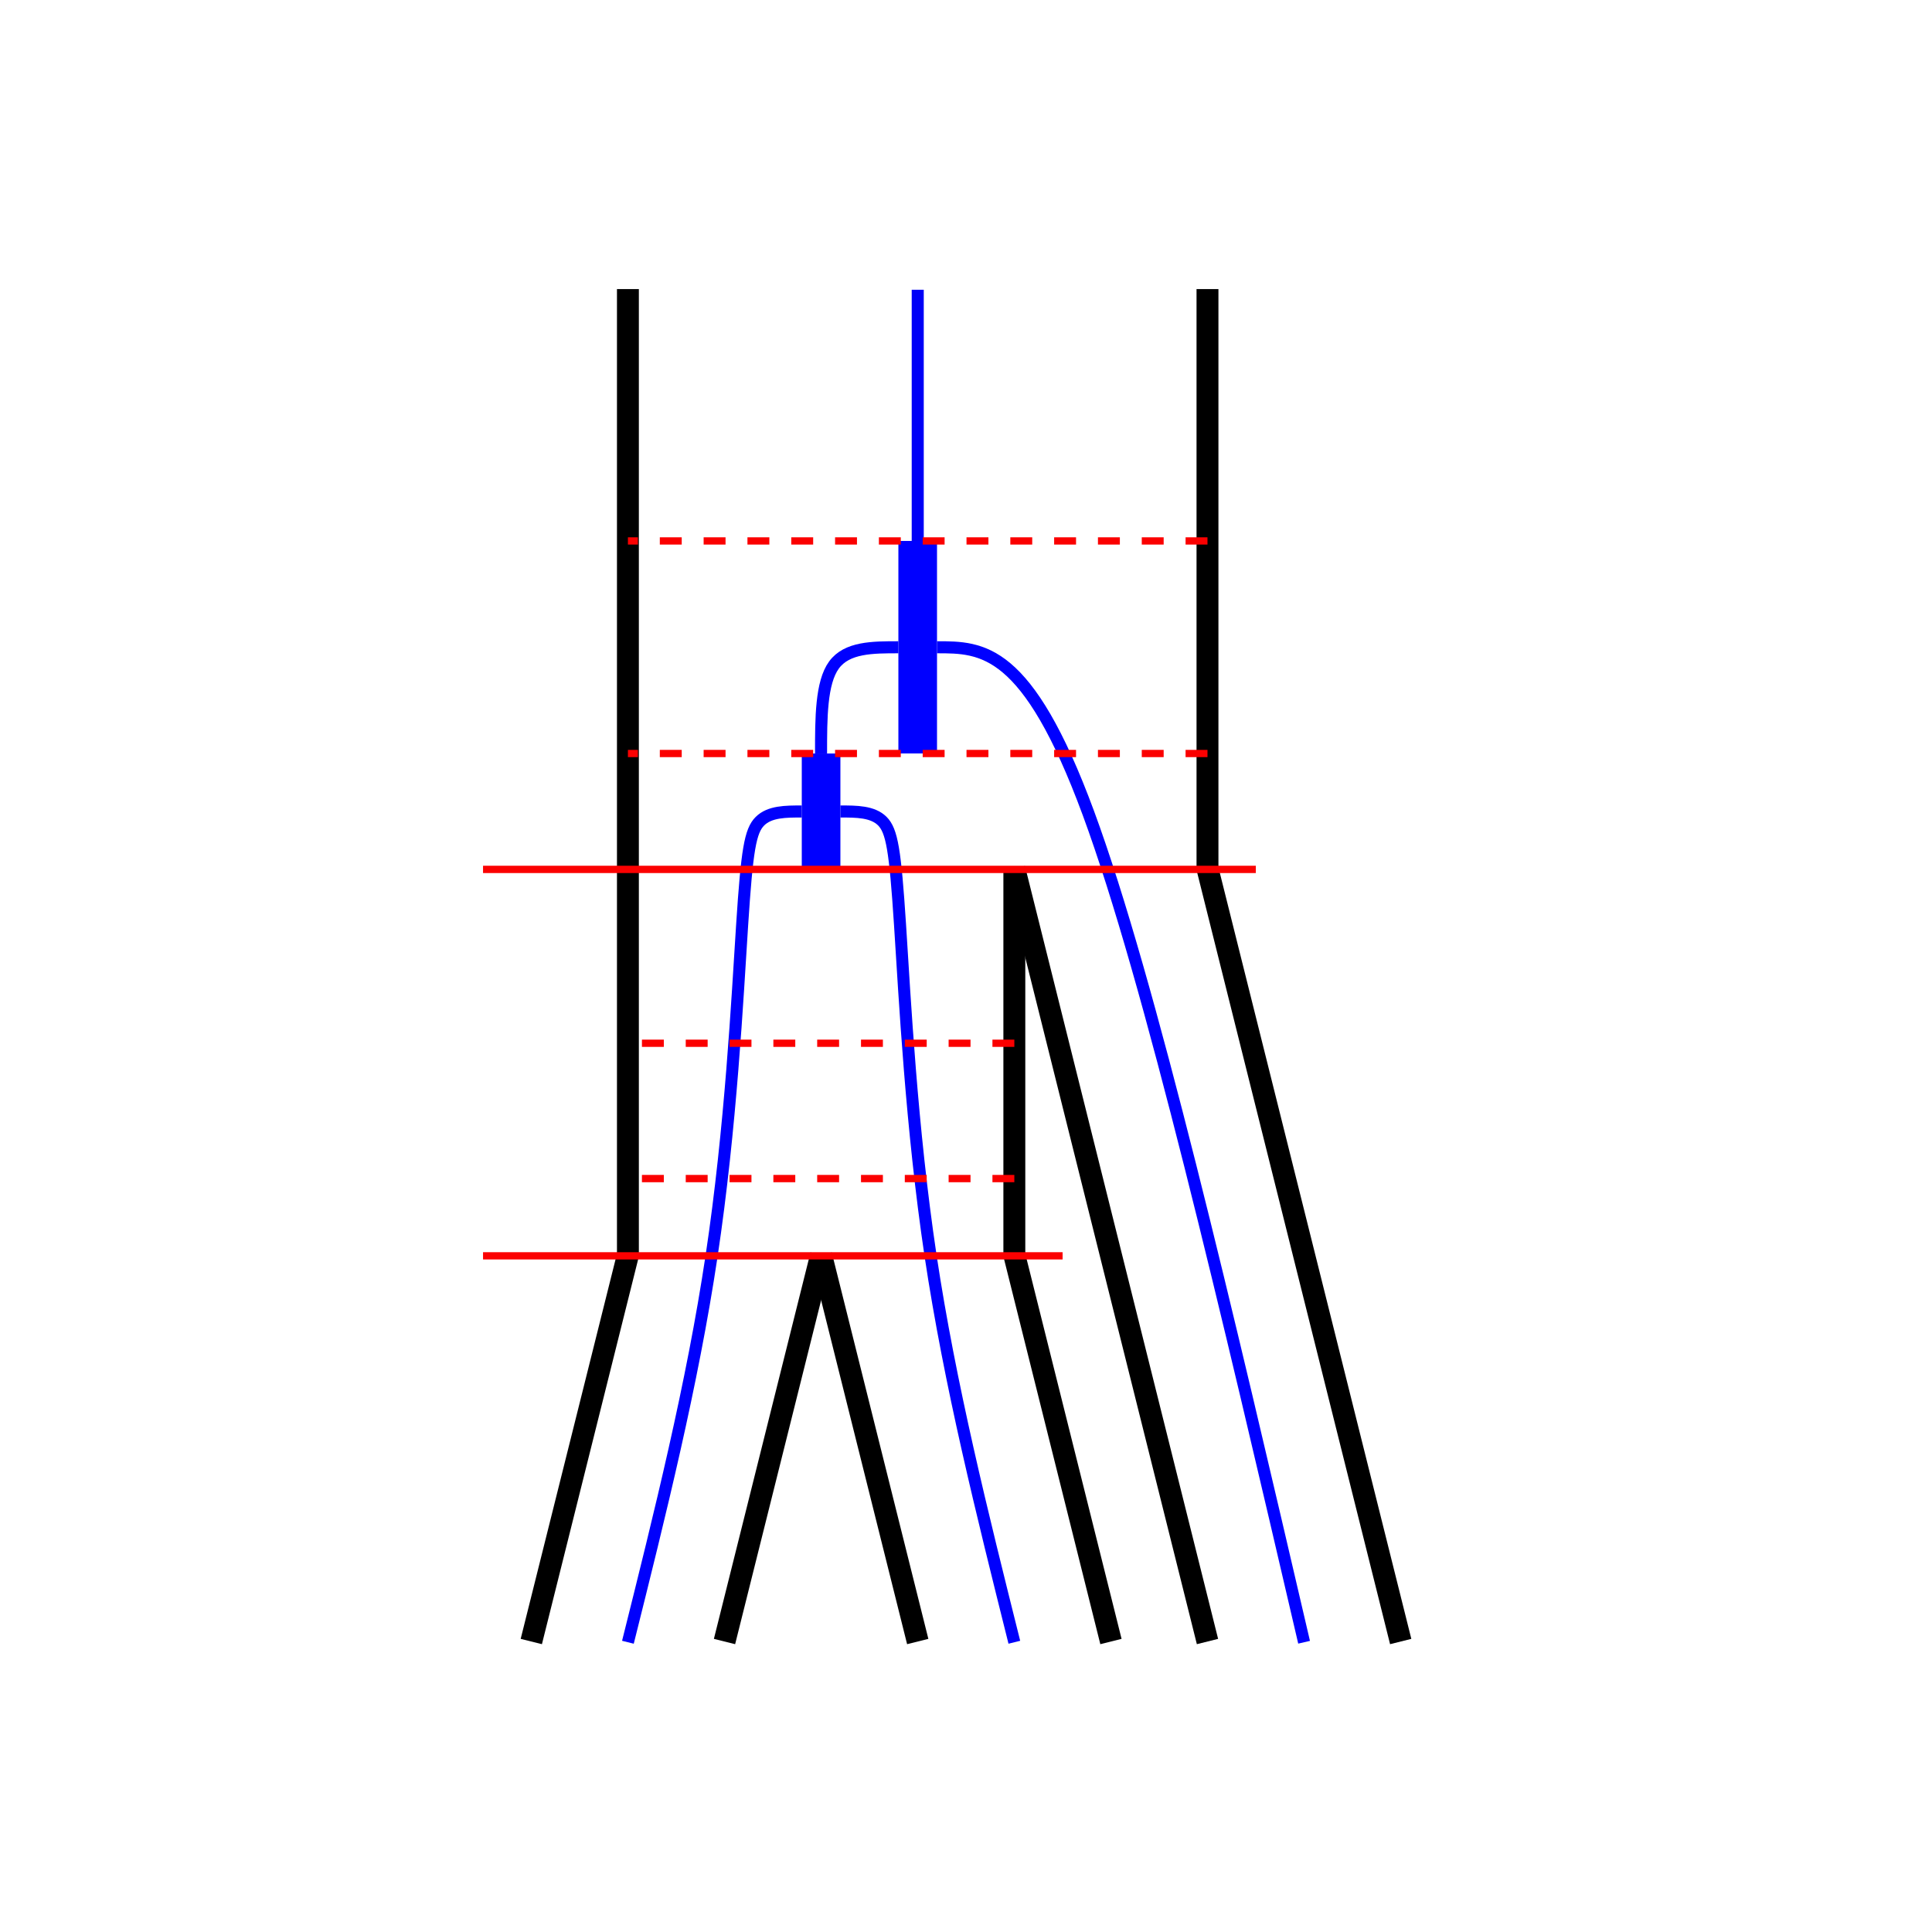
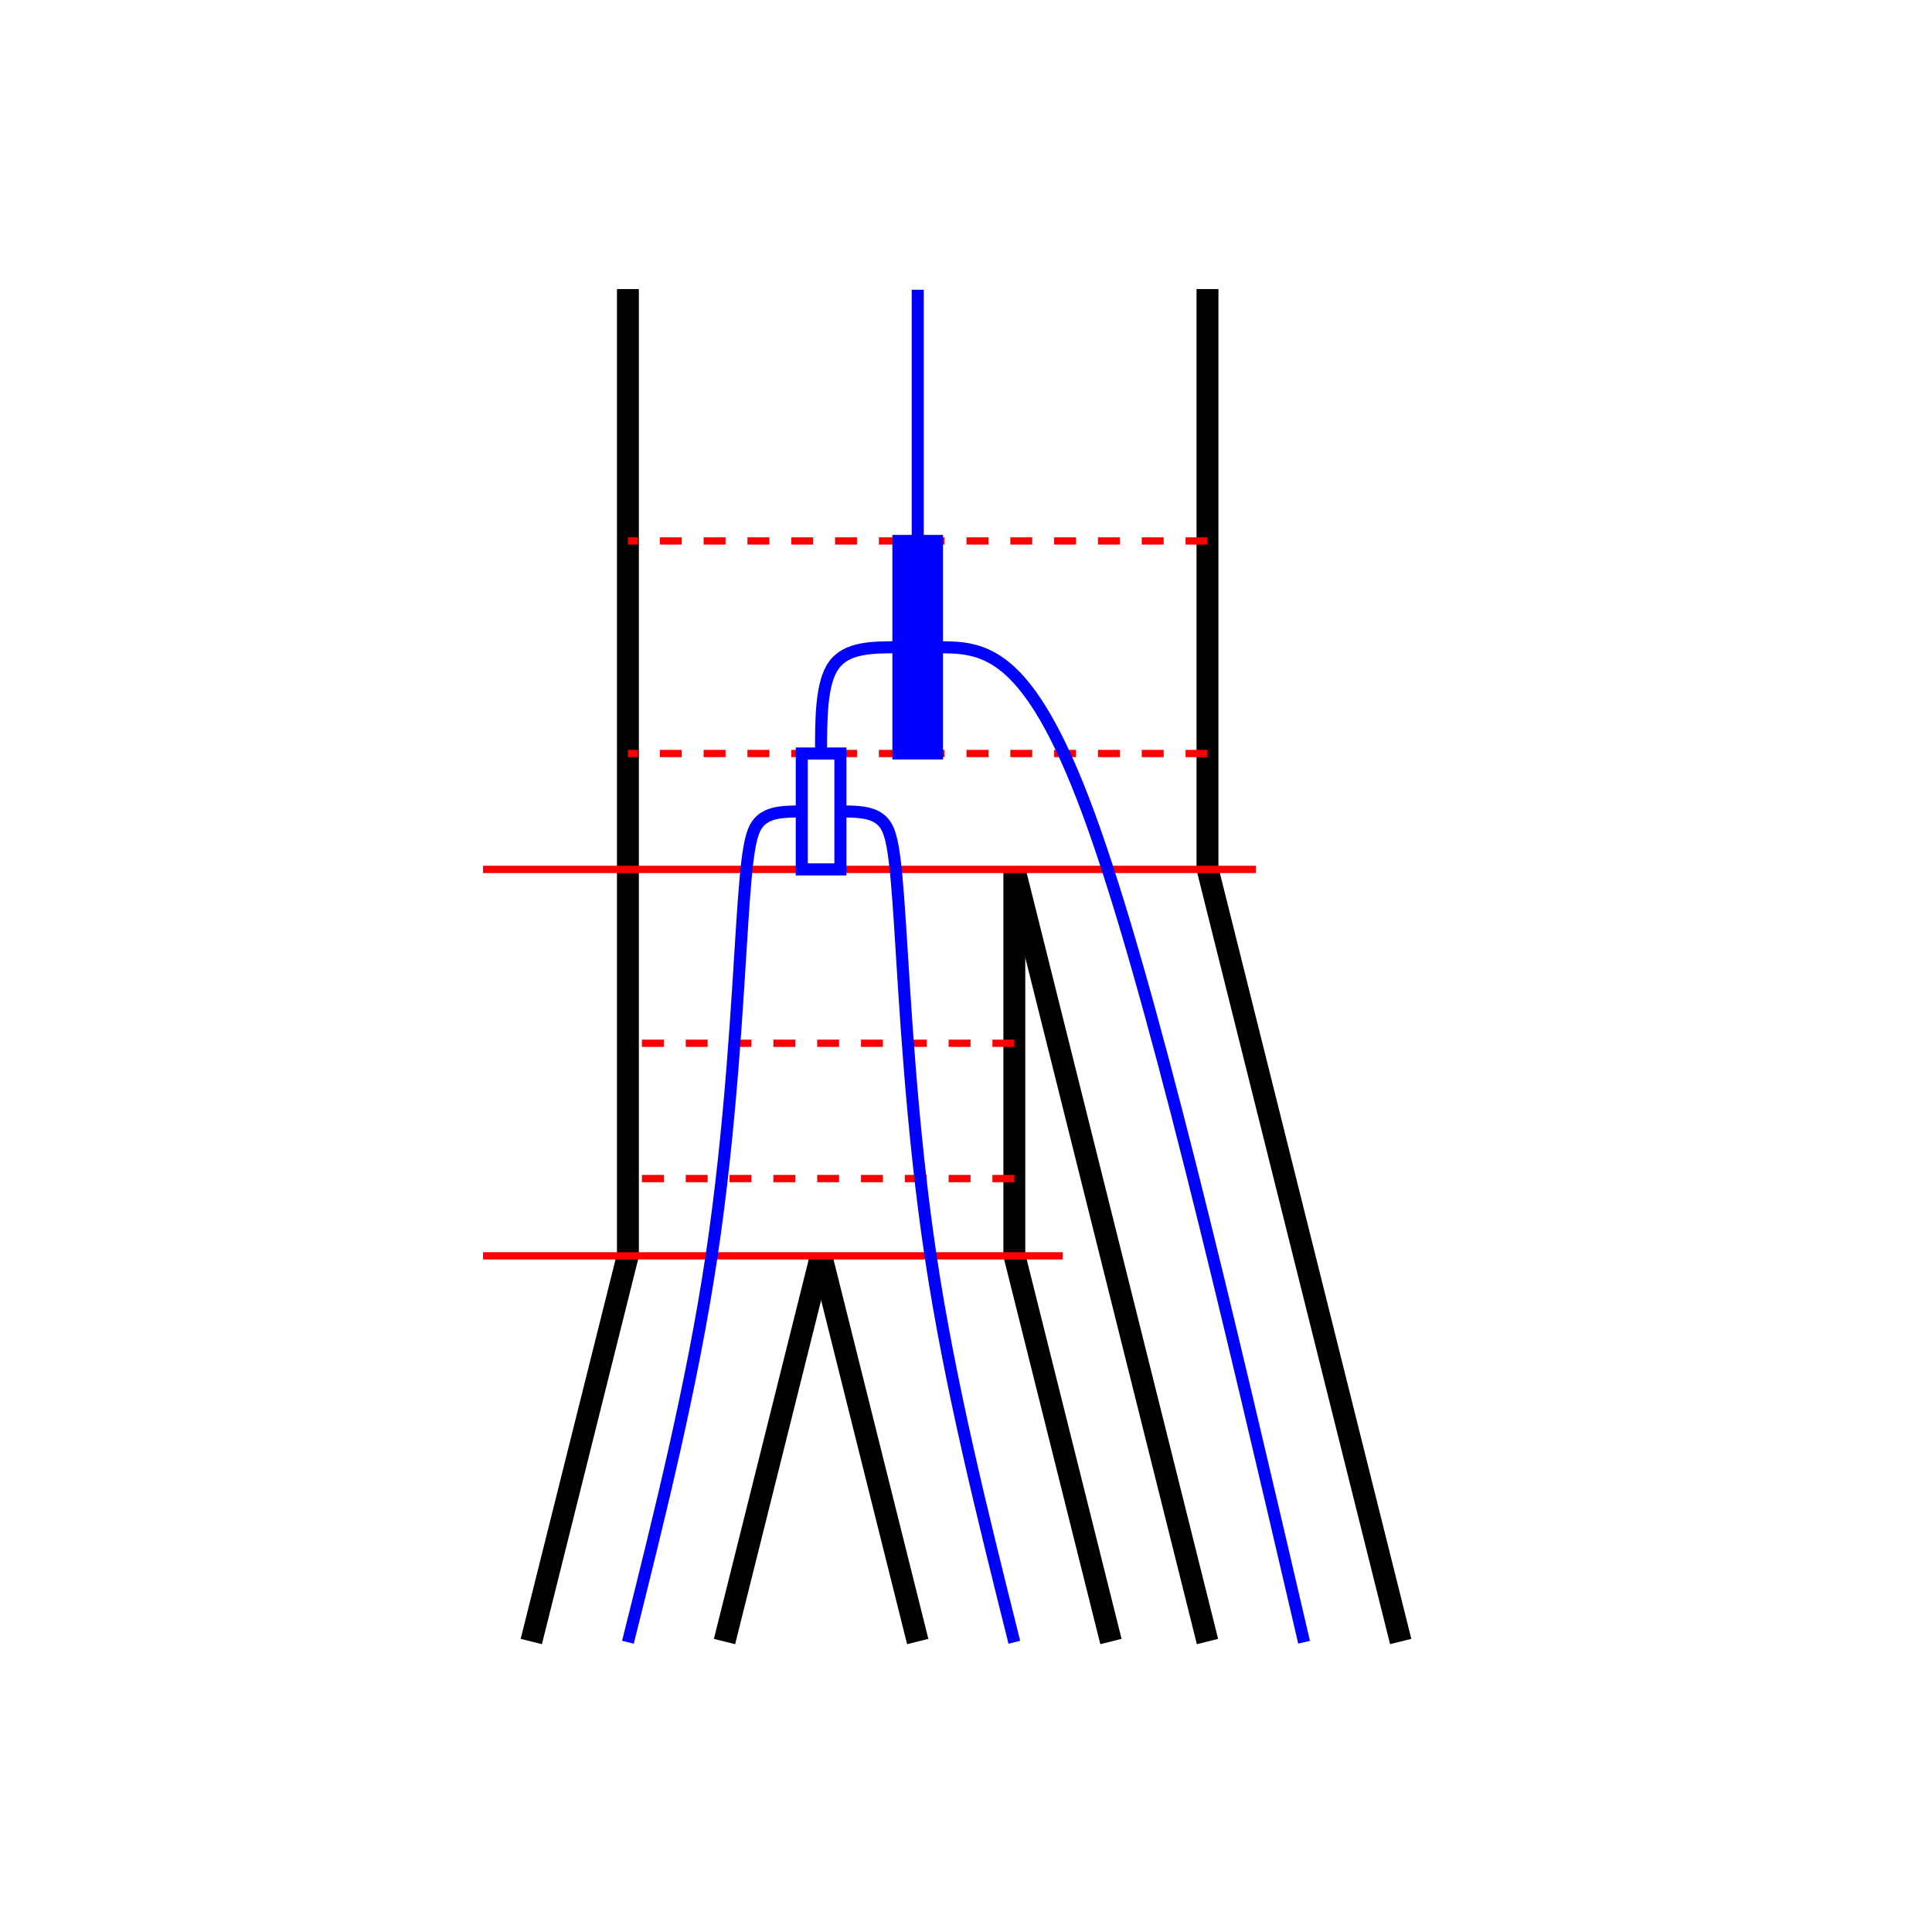
<svg xmlns="http://www.w3.org/2000/svg" width="100" height="100" viewBox="0 0 26.458 26.458" version="1.1" id="svg5">
  <defs id="defs2">
    </defs>
-   <g id="layer2" style="display:inline">
-     <rect style="fill:#0000ff;fill-opacity:1;stroke:none;stroke-width:0.056;stroke-linejoin:bevel;stroke-miterlimit:4;stroke-dasharray:0.226, 0.226;stroke-dashoffset:0;stroke-opacity:1" id="rect1405" width="0.529" height="1.587" x="10.98" y="10.319" ry="0" />
-     <rect style="fill:#0000ff;fill-opacity:1;stroke:none;stroke-width:0.076;stroke-linejoin:bevel;stroke-miterlimit:4;stroke-dasharray:0.306, 0.306;stroke-dashoffset:0;stroke-opacity:1" id="rect1806" width="0.529" height="2.91" x="12.303" y="7.408" ry="0" />
-     <path style="fill:none;stroke:#0000ff;stroke-width:0.165;stroke-linecap:butt;stroke-linejoin:miter;stroke-miterlimit:4;stroke-dasharray:none;stroke-opacity:1" d="m 12.303,8.864 c -0.353,0 -0.705,0 -0.882,0.243 -0.177,0.243 -0.177,0.728 -0.177,1.213" id="path1841" />
-     <path style="fill:none;stroke:#0000ff;stroke-width:0.165;stroke-linecap:butt;stroke-linejoin:miter;stroke-miterlimit:4;stroke-dasharray:none;stroke-opacity:1" d="m 12.832,8.864 c 0.618,0 1.235,10e-8 2.073,2.271 0.838,2.271 1.896,6.813 2.954,11.355" id="path1845" />
-     <path style="fill:none;stroke:#0000f7;stroke-width:0.165;stroke-linecap:butt;stroke-linejoin:miter;stroke-miterlimit:4;stroke-dasharray:none;stroke-opacity:1" d="m 12.568,7.408 c 0,-1.146 0,-2.293 0,-3.44" id="path2443" />
-     <path style="fill:none;stroke:#0000fc;stroke-width:0.165;stroke-linecap:butt;stroke-linejoin:miter;stroke-opacity:1;stroke-miterlimit:4;stroke-dasharray:none" d="m 8.599,22.49 c 0.441,-1.764 0.882,-3.528 1.146,-5.291 0.265,-1.764 0.353,-3.528 0.419,-4.542 0.066,-1.014 0.11,-1.279 0.243,-1.411 C 10.54,11.113 10.76,11.113 10.98,11.113" id="path3369" />
-     <path style="fill:none;stroke:#0000fc;stroke-width:0.165;stroke-linecap:butt;stroke-linejoin:miter;stroke-miterlimit:4;stroke-dasharray:none;stroke-opacity:1" d="M 13.891,22.49 C 13.45,20.726 13.009,18.962 12.744,17.198 12.48,15.434 12.391,13.67 12.325,12.656 12.259,11.642 12.215,11.377 12.083,11.245 11.95,11.113 11.73,11.113 11.509,11.113" id="path3507" />
-   </g>
  <g id="layer4" style="display:inline">
    <path style="fill:none;stroke:#000000;stroke-width:0.3;stroke-linecap:butt;stroke-linejoin:miter;stroke-miterlimit:4;stroke-dasharray:none;stroke-opacity:1" d="M 7.276,22.48 C 7.717,20.716 8.158,18.952 8.599,17.188" id="path859" />
    <path style="fill:none;stroke:#000000;stroke-width:0.3;stroke-linecap:butt;stroke-linejoin:miter;stroke-miterlimit:4;stroke-dasharray:none;stroke-opacity:1" d="M 9.922,22.48 C 10.363,20.716 10.804,18.952 11.245,17.188" id="path863" />
    <path style="fill:none;stroke:#000000;stroke-width:0.3;stroke-linecap:butt;stroke-linejoin:miter;stroke-miterlimit:4;stroke-dasharray:none;stroke-opacity:1" d="M 12.568,22.48 C 12.127,20.716 11.686,18.952 11.245,17.188" id="path867" />
    <path style="fill:none;stroke:#000000;stroke-width:0.3;stroke-linecap:butt;stroke-linejoin:miter;stroke-miterlimit:4;stroke-dasharray:none;stroke-opacity:1" d="M 15.214,22.48 C 14.773,20.716 14.332,18.952 13.891,17.188" id="path871" />
    <path style="fill:none;stroke:#000000;stroke-width:0.3;stroke-linecap:butt;stroke-linejoin:miter;stroke-miterlimit:4;stroke-dasharray:none;stroke-opacity:1" d="M 16.536,22.48 C 15.655,18.952 14.773,15.424 13.891,11.896" id="path875" />
    <path style="fill:none;stroke:#000000;stroke-width:0.3;stroke-linecap:butt;stroke-linejoin:miter;stroke-miterlimit:4;stroke-dasharray:none;stroke-opacity:1" d="M 19.182,22.48 C 18.3,18.952 17.418,15.424 16.536,11.896" id="path883" />
    <path style="fill:none;stroke:#000000;stroke-width:0.3;stroke-linecap:butt;stroke-linejoin:miter;stroke-miterlimit:4;stroke-dasharray:none;stroke-opacity:1" d="m 13.891,17.188 c 0,-1.743 0,-3.528 0,-5.292" id="path887" />
    <path style="fill:none;stroke:#000000;stroke-width:0.3;stroke-linecap:butt;stroke-linejoin:miter;stroke-miterlimit:4;stroke-dasharray:none;stroke-opacity:1" d="m 16.536,11.896 c 0,-2.646 0,-5.291 0,-7.937" id="path891" />
    <path style="fill:none;stroke:#000000;stroke-width:0.3;stroke-linecap:butt;stroke-linejoin:miter;stroke-miterlimit:4;stroke-dasharray:none;stroke-opacity:1" d="m 8.599,17.188 c 0,-4.409 0,-8.819 0,-13.229" id="path895" />
  </g>
  <g id="layer3" style="display:inline">
    <path style="fill:none;stroke:#fb0000;stroke-width:0.1;stroke-linecap:butt;stroke-linejoin:miter;stroke-miterlimit:4;stroke-dasharray:none;stroke-opacity:1" d="m 6.615,17.198 c 2.646,0 5.292,0 7.937,0" id="path1012" />
    <path style="fill:none;stroke:#fb0000;stroke-width:0.1;stroke-linecap:butt;stroke-linejoin:miter;stroke-miterlimit:4;stroke-dasharray:none;stroke-opacity:1" d="m 17.198,11.906 c -3.528,0 -7.055,0 -10.583,0" id="path1016" />
    <path style="fill:none;stroke:#fb0000;stroke-width:0.1;stroke-linecap:butt;stroke-linejoin:miter;stroke-miterlimit:4;stroke-dasharray:0.3, 0.3;stroke-dashoffset:0;stroke-opacity:1" d="m 16.536,10.319 c -2.646,0 -5.291,0 -7.937,0" id="path1016-3" />
    <path style="fill:none;stroke:#fb0000;stroke-width:0.1;stroke-linecap:butt;stroke-linejoin:miter;stroke-miterlimit:4;stroke-dasharray:0.3, 0.3;stroke-dashoffset:0;stroke-opacity:1" d="m 13.891,16.14 c -1.764,0 -3.528,0 -5.292,0" id="path1016-3-8" />
    <path style="fill:none;stroke:#fb0000;stroke-width:0.1;stroke-linecap:butt;stroke-linejoin:miter;stroke-miterlimit:4;stroke-dasharray:0.3, 0.3;stroke-dashoffset:0;stroke-opacity:1" d="m 13.891,14.287 c -1.764,0 -3.528,0 -5.292,0" id="path1016-3-8-3" />
    <path style="fill:none;stroke:#fb0000;stroke-width:0.1;stroke-linecap:butt;stroke-linejoin:miter;stroke-miterlimit:4;stroke-dasharray:0.3, 0.3;stroke-dashoffset:0;stroke-opacity:1" d="m 16.536,7.408 c -2.646,0 -5.291,0 -7.937,0" id="path2826" />
  </g>
+   <g id="layer2" style="display:inline">
+     <rect style="fill:none;fill-opacity:1;stroke:#0000ff;stroke-width:0.165;stroke-linejoin:miter;stroke-miterlimit:4;stroke-dasharray:none;stroke-dashoffset:0;stroke-opacity:1" id="rect1405" width="0.529" height="1.587" x="10.98" y="10.319" ry="0" />
+     <rect style="fill:#0000ff;fill-opacity:1;stroke:#0000ff;stroke-width:0.165;stroke-linejoin:miter;stroke-miterlimit:4;stroke-dasharray:none;stroke-dashoffset:0;stroke-opacity:1" id="rect1806" width="0.529" height="2.91" x="12.303" y="7.408" ry="0" />
+     <path style="fill:none;stroke:#0000ff;stroke-width:0.165;stroke-linecap:butt;stroke-linejoin:miter;stroke-miterlimit:4;stroke-dasharray:none;stroke-opacity:1" d="m 12.303,8.864 c -0.353,0 -0.705,0 -0.882,0.243 -0.177,0.243 -0.177,0.728 -0.177,1.213" id="path1841" />
+     <path style="fill:none;stroke:#0000ff;stroke-width:0.165;stroke-linecap:butt;stroke-linejoin:miter;stroke-miterlimit:4;stroke-dasharray:none;stroke-opacity:1" d="m 12.832,8.864 c 0.618,0 1.235,10e-8 2.073,2.271 0.838,2.271 1.896,6.813 2.954,11.355" id="path1845" />
+     <path style="fill:none;stroke:#0000f7;stroke-width:0.165;stroke-linecap:butt;stroke-linejoin:miter;stroke-miterlimit:4;stroke-dasharray:none;stroke-opacity:1" d="m 12.568,7.408 c 0,-1.146 0,-2.293 0,-3.44" id="path2443" />
+     <path style="fill:none;stroke:#0000fc;stroke-width:0.165;stroke-linecap:butt;stroke-linejoin:miter;stroke-opacity:1;stroke-miterlimit:4;stroke-dasharray:none" d="m 8.599,22.49 c 0.441,-1.764 0.882,-3.528 1.146,-5.291 0.265,-1.764 0.353,-3.528 0.419,-4.542 0.066,-1.014 0.11,-1.279 0.243,-1.411 C 10.54,11.113 10.76,11.113 10.98,11.113" id="path3369" />
+     <path style="fill:none;stroke:#0000fc;stroke-width:0.165;stroke-linecap:butt;stroke-linejoin:miter;stroke-miterlimit:4;stroke-dasharray:none;stroke-opacity:1" d="M 13.891,22.49 C 13.45,20.726 13.009,18.962 12.744,17.198 12.48,15.434 12.391,13.67 12.325,12.656 12.259,11.642 12.215,11.377 12.083,11.245 11.95,11.113 11.73,11.113 11.509,11.113" id="path3507" />
+   </g>
</svg>
